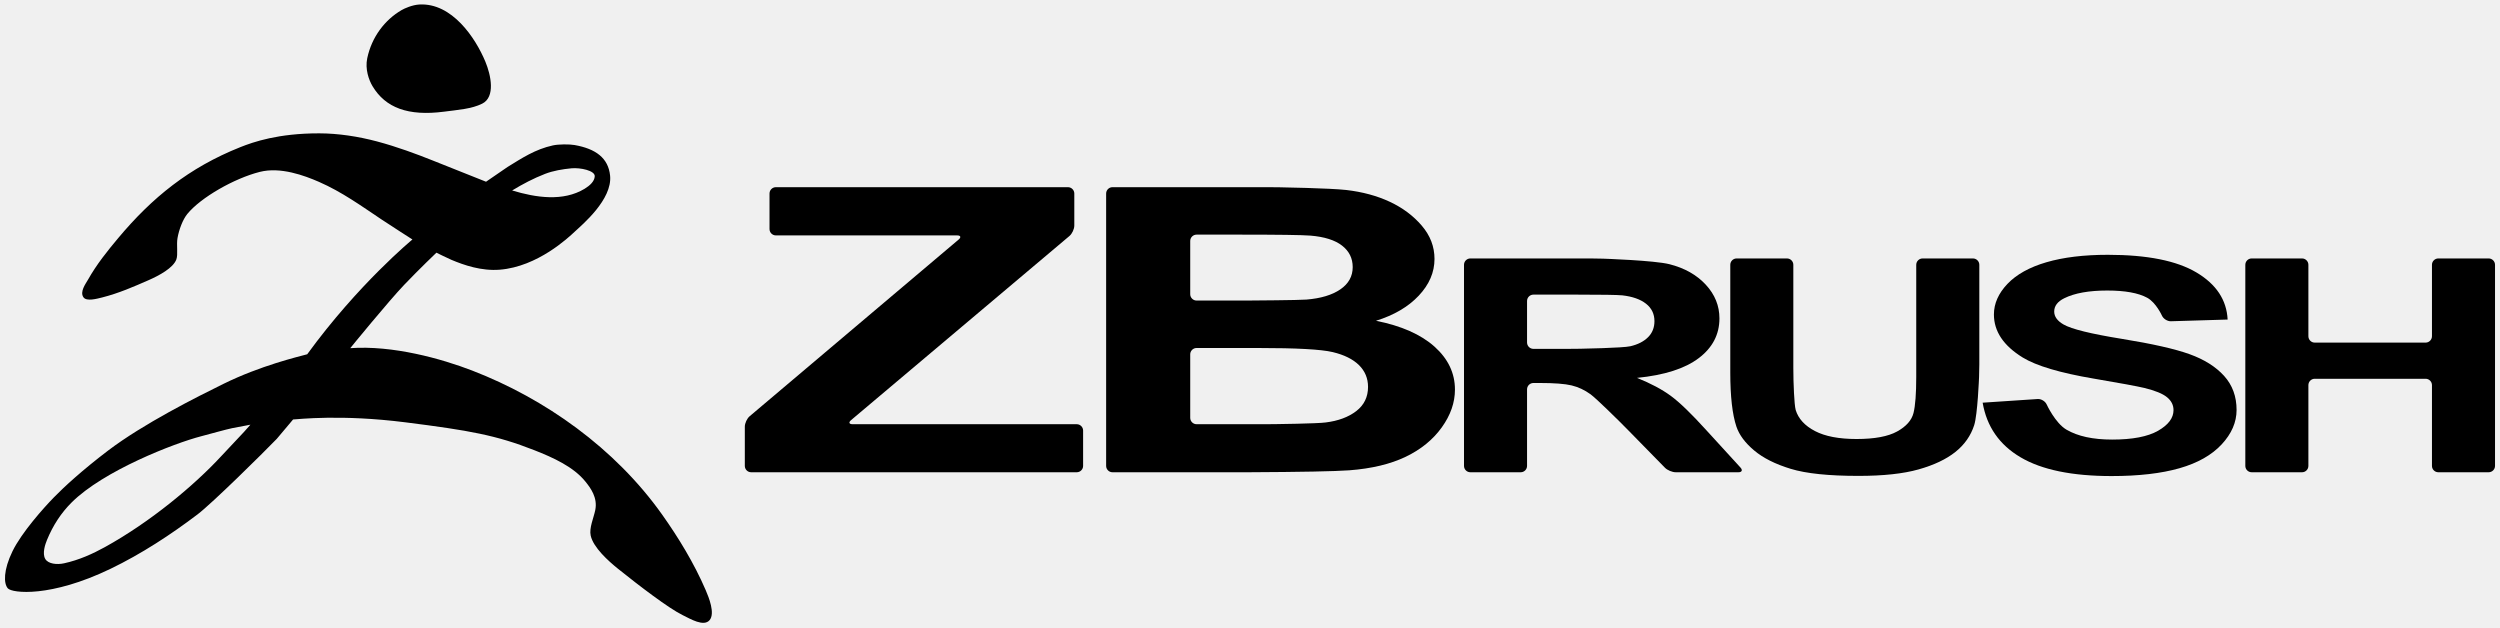
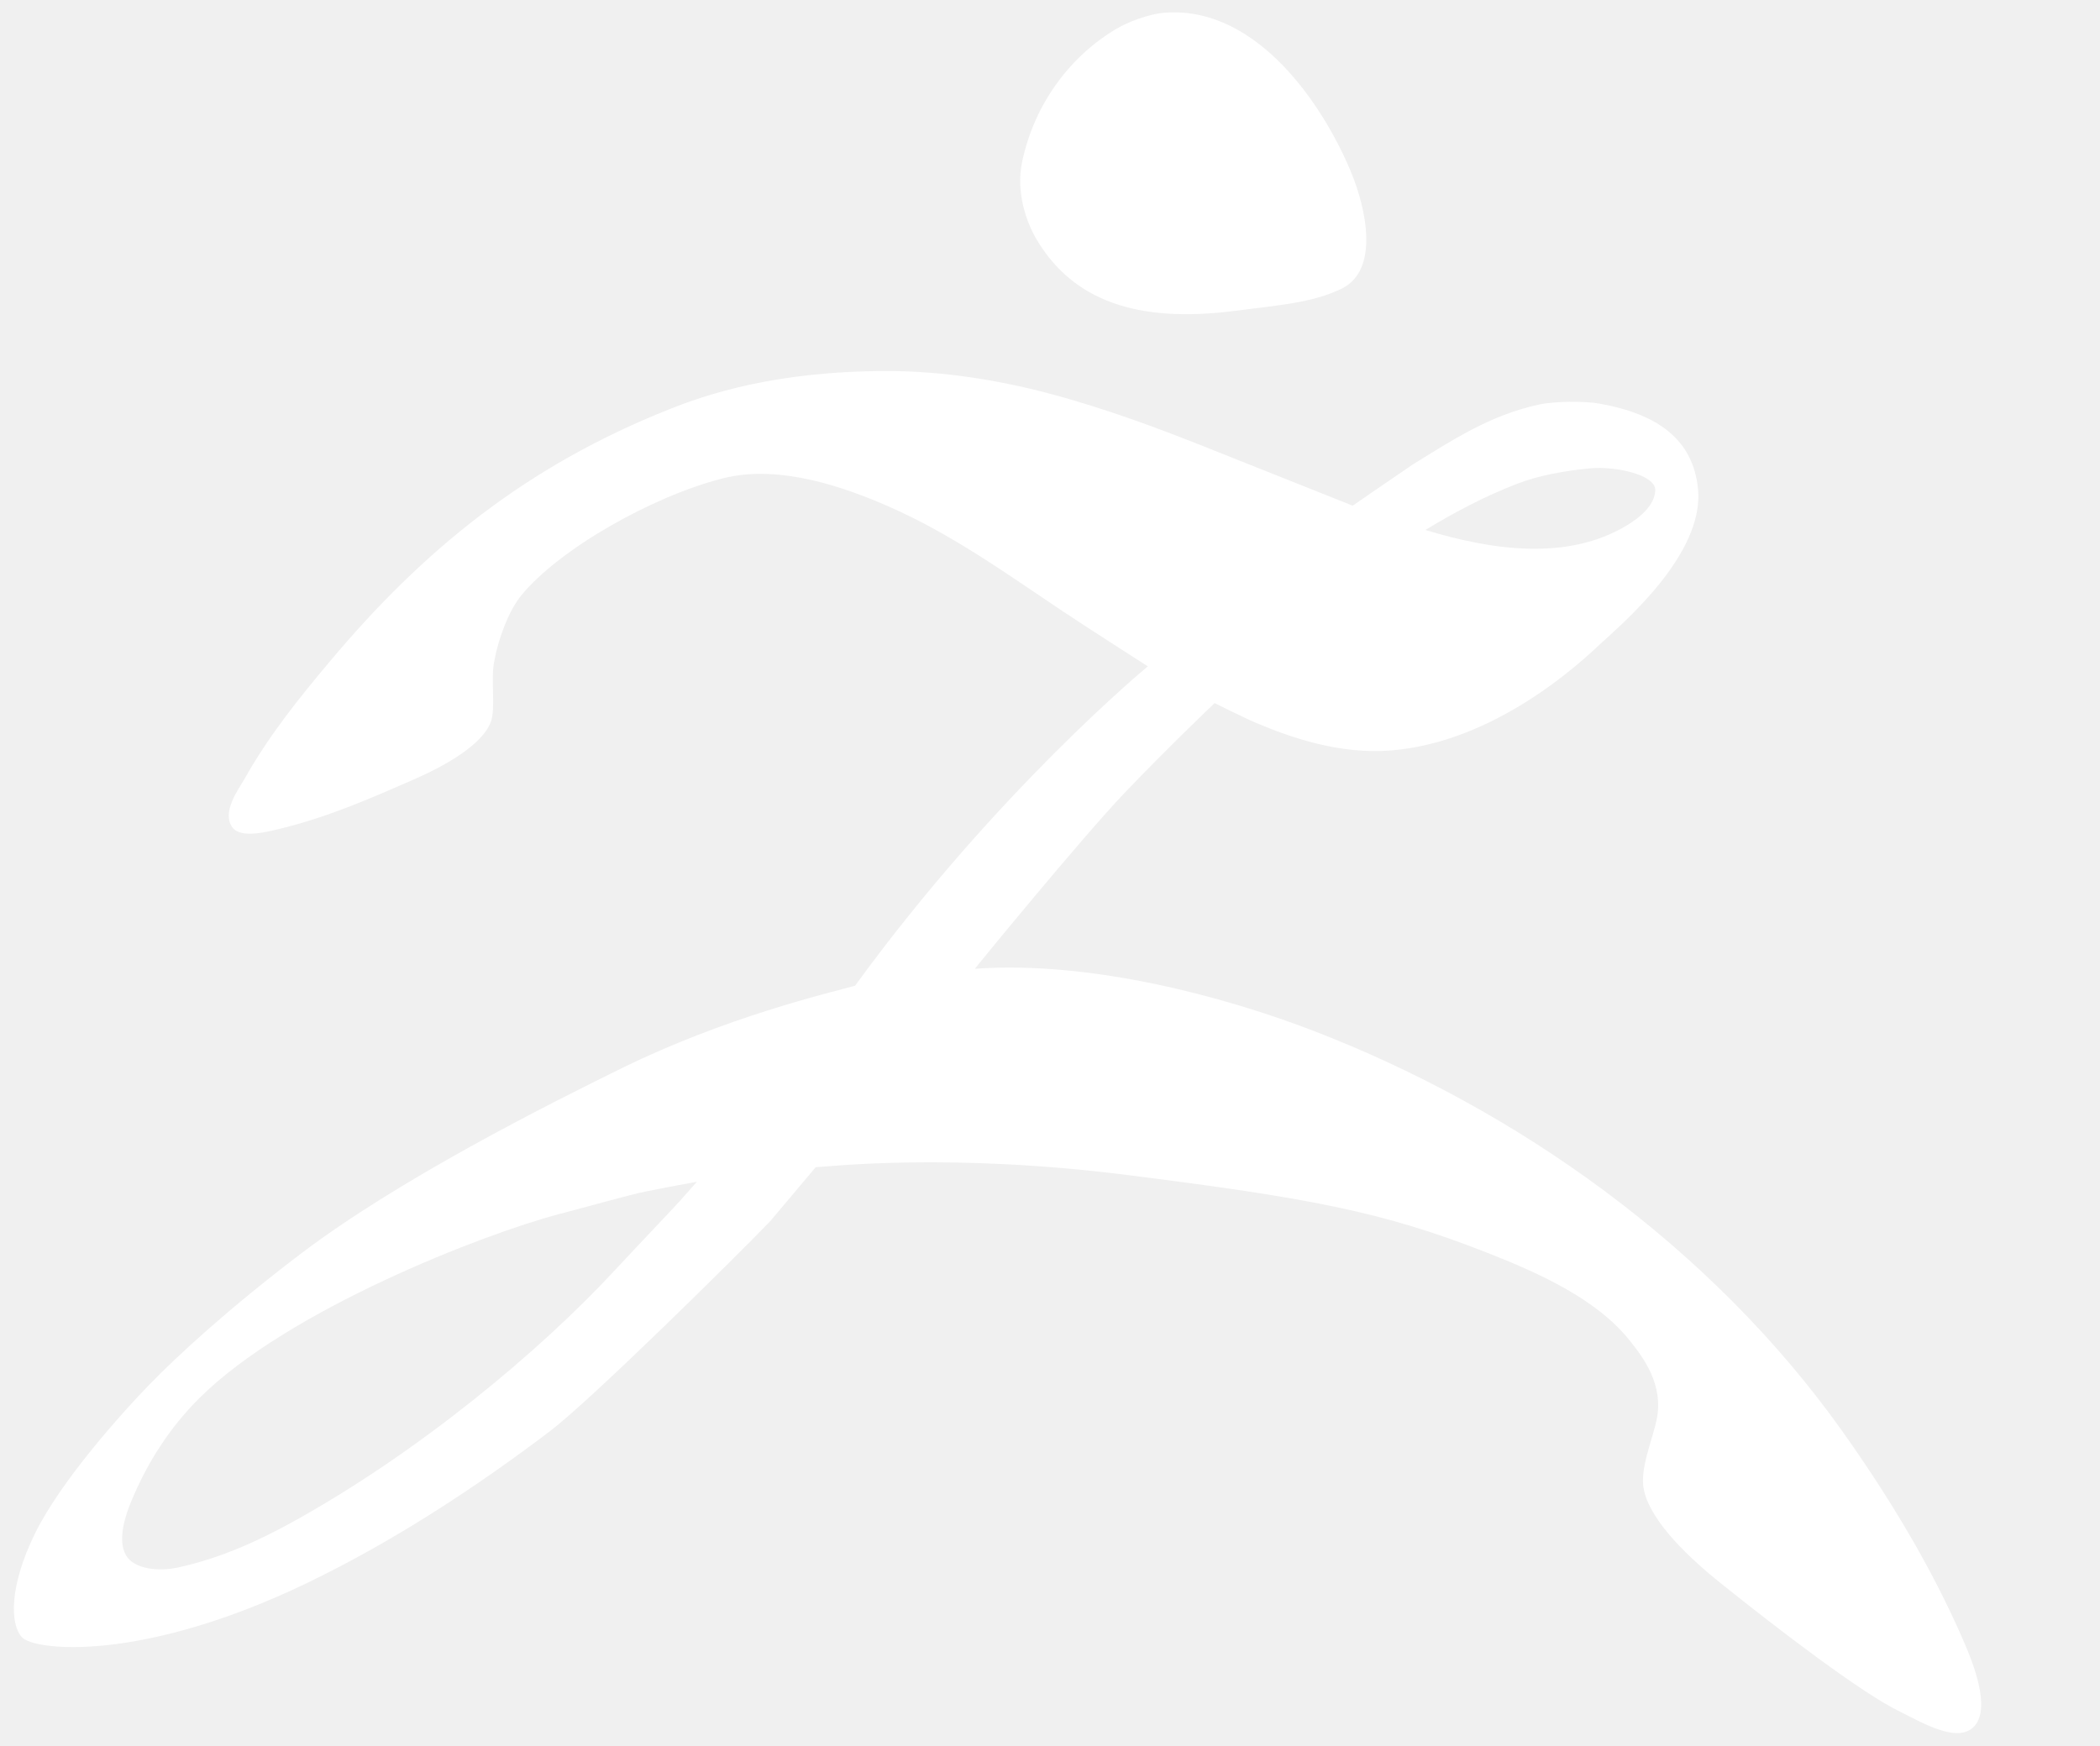
- <svg xmlns="http://www.w3.org/2000/svg" version="1.2" baseProfile="tiny" id="Layer_1" x="0px" y="0px" width="1375px" height="345px" viewBox="0 0 1375 345" overflow="scroll" xml:space="preserve">
+ <svg xmlns="http://www.w3.org/2000/svg" version="1.1" id="Layer_1" x="0px" y="0px" width="415px" height="345px" viewBox="0 0 415 345" enable-background="new 0 0 415 345" xml:space="preserve">
  <g>
-     <path d="M413.141,259.742c-1.927,0-3.493-1.577-3.493-3.49v-21.565c0-1.926,1.199-4.527,2.67-5.764l114.953-97.19   c1.466-1.241,1.095-2.258-0.829-2.258H426.73c-1.924,0-3.497-1.573-3.497-3.497v-19.538c0-1.914,1.573-3.49,3.497-3.49h160.642   c1.92,0,3.497,1.576,3.497,3.49v17.611c0,1.927-1.203,4.509-2.677,5.749L468.09,231.067c-1.473,1.241-1.102,2.251,0.824,2.251   h123.302c1.913,0,3.494,1.577,3.494,3.496v19.438c0,1.913-1.581,3.49-3.494,3.49H413.141z" />
-     <path d="M608.377,106.445c0-1.92,1.572-3.496,3.494-3.496h84.557c1.927,0,5.075,0.029,6.985,0.052c0,0,28.146,0.466,37.057,1.496   c8.904,1.037,16.873,3.194,23.893,6.472c7.036,3.282,12.901,7.653,17.578,13.101c4.689,5.459,7.037,11.577,7.037,18.351   c0,7.339-2.895,14.077-8.678,20.21c-5.775,6.129-13.613,10.726-23.507,13.795c13.953,2.776,24.69,7.516,32.185,14.219   c7.498,6.709,11.245,14.594,11.245,23.639c0,7.132-2.413,14.061-7.265,20.807c-4.838,6.731-11.451,12.122-19.839,16.146   c-8.388,4.025-18.728,6.503-31.007,7.431c-7.714,0.572-26.303,0.934-55.775,1.075h-74.467c-1.922,0-3.494-1.574-3.494-3.501   V106.445z M658.117,129.045c-1.918,0-3.494,1.571-3.494,3.489v29.271c0,1.923,1.576,3.497,3.494,3.497h23.318   c1.917,0,5.067-0.01,6.991-0.025c0,0,25.721-0.15,30.099-0.511c7.908-0.642,14.134-2.505,18.657-5.61   c4.539-3.101,6.805-7.187,6.805-12.25c0-4.85-1.953-8.782-5.854-11.818c-3.907-3.032-9.716-4.872-17.429-5.506   c-4.579-0.359-17.754-0.538-39.525-0.538H658.117z M658.117,191.399c-1.918,0-3.494,1.574-3.494,3.486v34.943   c0,1.912,1.576,3.489,3.494,3.489h35.819c1.926,0,5.059-0.017,6.985-0.036c0,0,23.743-0.282,28.223-0.932   c6.87-0.849,12.476-2.934,16.792-6.242c4.318-3.32,6.486-7.762,6.486-13.322c0-4.711-1.674-8.691-4.988-11.984   c-3.354-3.268-8.162-5.659-14.467-7.154c-6.297-1.504-19.969-2.248-41.006-2.248H658.117z" />
-     <path d="M808.689,259.742c-1.918,0-3.486-1.574-3.486-3.501V145.642c0-1.925,1.568-3.498,3.486-3.498h66.008   c1.93,0,5.072,0.058,6.993,0.121c0,0,28.204,0.939,36.518,3.048c8.325,2.113,14.978,5.868,19.974,11.272   c5.002,5.401,7.508,11.58,7.508,18.529c0,8.816-3.789,16.109-11.375,21.851c-7.57,5.755-18.891,9.375-33.971,10.87   c7.496,3.004,13.686,6.289,18.569,9.868c4.89,3.589,11.46,9.945,19.745,19.103l18.614,20.36c1.295,1.408,0.79,2.576-1.146,2.576   H921.65c-1.925,0-4.6-1.129-5.945-2.503l-20.174-20.592c-1.354-1.379-3.566-3.607-4.935-4.965c0,0-12.512-12.436-15.793-14.825   c-3.278-2.376-6.759-4.001-10.435-4.884c-3.672-0.88-9.482-1.326-17.461-1.326h-3.532c-1.915,0-3.498,1.568-3.498,3.496v42.098   c0,1.927-1.563,3.501-3.487,3.501H808.689z M839.878,188.38c0,1.93,1.583,3.496,3.498,3.496h18.665   c1.933,0,5.072-0.028,6.988-0.063c0,0,23.545-0.414,27.678-1.377c4.139-0.967,7.384-2.627,9.729-4.974   c2.35-2.347,3.512-5.298,3.512-8.83c0-3.953-1.54-7.147-4.627-9.581c-3.089-2.431-7.441-3.972-13.059-4.61   c-2.813-0.267-11.251-0.4-25.32-0.4h-23.565c-1.915,0-3.498,1.571-3.498,3.498V188.38z" />
-     <path d="M951.656,145.642c0-1.925,1.564-3.494,3.489-3.494h27.692c1.925,0,3.493,1.569,3.493,3.494v56.695   c0,1.93,0.045,5.072,0.093,6.99c0,0,0.339,13.172,1.208,16.168c1.473,4.803,5.002,8.664,10.59,11.578   c5.589,2.921,13.215,4.382,22.905,4.382c9.846,0,17.269-1.383,22.266-4.133c5.001-2.757,8.009-6.14,9.03-10.156   c1.01-4.006,1.512-10.667,1.512-19.972v-61.552c0-1.925,1.571-3.494,3.504-3.494h27.685c1.924,0,3.504,1.569,3.504,3.494v54.773   c0,1.922-0.07,5.064-0.144,6.991c0,0-0.796,20.591-2.675,26.429c-1.876,5.817-5.335,10.749-10.371,14.758   c-5.032,4.006-11.772,7.202-20.214,9.58c-8.435,2.382-19.443,3.566-33.042,3.566c-16.396,0-28.841-1.289-37.31-3.887   c-8.485-2.591-15.175-5.962-20.09-10.104c-4.931-4.142-8.179-8.488-9.729-13.037c-2.271-6.736-3.396-16.688-3.396-29.836V145.642z" />
-     <path d="M1090.455,221.476l30.254-2.015c1.924-0.126,4.139,1.196,4.942,2.951c0,0,4.692,10.264,10.907,13.902   c6.209,3.64,14.588,5.451,25.129,5.451c11.175,0,19.584-1.611,25.252-4.845c5.653-3.244,8.494-7.024,8.494-11.347   c0-2.792-1.19-5.148-3.582-7.108c-2.373-1.947-6.528-3.645-12.459-5.092c-4.071-0.957-13.327-2.678-27.778-5.125   c-18.599-3.15-31.636-7.032-39.141-11.631c-10.542-6.486-15.82-14.359-15.82-23.674c0-5.982,2.491-11.592,7.442-16.797   c4.971-5.217,12.113-9.189,21.446-11.913c9.338-2.73,20.603-4.093,33.801-4.093c21.562,0,37.789,3.231,48.685,9.706   c10.906,6.469,16.626,15.106,17.17,25.909l-31.19,0.934c-1.919,0.062-4.136-1.323-4.926-3.075c0,0-3.24-7.202-8.12-9.847   c-4.883-2.652-12.204-3.974-21.966-3.974c-10.08,0-17.97,1.417-23.673,4.25c-3.67,1.821-5.51,4.252-5.51,7.307   c0,2.778,1.724,5.156,5.163,7.13c4.367,2.511,14.992,5.138,31.862,7.862c16.886,2.727,29.361,5.55,37.44,8.461   c8.08,2.912,14.411,6.898,18.989,11.951c4.567,5.055,6.851,11.295,6.851,18.734c0,6.738-2.74,13.046-8.202,18.925   c-5.473,5.889-13.2,10.256-23.198,13.119c-9.999,2.86-22.462,4.303-37.376,4.303c-21.723,0-38.396-3.448-50.032-10.323   C1099.663,244.648,1092.709,234.631,1090.455,221.476" />
-     <path d="M1238.426,259.742c-1.93,0-3.498-1.577-3.498-3.49v-110.61c0-1.925,1.568-3.498,3.498-3.498h27.692   c1.93,0,3.496,1.573,3.496,3.498v39.291c0,1.924,1.568,3.502,3.495,3.502h60.972c1.918,0,3.495-1.578,3.495-3.502v-39.291   c0-1.925,1.572-3.498,3.496-3.498h27.687c1.932,0,3.501,1.573,3.501,3.498v110.61c0,1.913-1.569,3.49-3.501,3.49h-27.687   c-1.924,0-3.496-1.577-3.496-3.49v-44.434c0-1.924-1.577-3.495-3.495-3.495h-60.972c-1.927,0-3.495,1.571-3.495,3.495v44.434   c0,1.913-1.566,3.49-3.496,3.49H1238.426z" />
-     <path fill-rule="evenodd" d="M230.631,2.479c17.974-1.022,30.89,18.38,36.307,31.407c3.087,7.408,5.669,19.487-1.774,23.15   c-5.816,2.868-12.776,3.314-21.009,4.392c-19.656,2.555-32.153-2.137-39.264-14.03c-2.04-3.407-4.174-9.413-2.907-15.377   c2.478-11.767,9.751-21.142,18.848-26.443C222.527,4.583,226.779,2.699,230.631,2.479" />
-     <path d="M175.555,73.338c10.53,0.017,21.536,1.723,31.792,4.448c11.222,2.992,21.772,6.947,30.615,10.472   c16.941,6.76,29.359,11.694,29.359,11.694s8.555-5.91,11.816-8.108c7.896-4.861,15.245-9.758,24.978-11.878   c3.148-0.683,9.012-0.711,11.946-0.19c11.524,2.051,18.519,7.068,19.494,16.845c1.322,13.14-15.456,27.048-19.402,30.754   c-3.53,3.308-20.448,19.289-41.254,20.958c-10.125,0.819-19.697-2.515-26.584-5.408c-2.299-0.969-8.286-3.952-8.286-3.952   s-9.247,8.803-17.734,17.693c-8.528,8.927-29.653,34.774-29.653,34.825c23.315-1.676,50.092,5.764,67.072,12.32   c39.933,15.424,78.464,42.565,104.5,79.271c8.938,12.619,17.463,26.542,23.917,41.482c1.769,4.104,5.258,12.798,2.151,16.508   c-3.222,3.837-10.644-0.717-14.825-2.754c-7.604-3.69-23.806-16.072-35.515-25.462c-5.353-4.301-13.622-11.73-15.063-18.291   c-0.915-4.201,1.632-9.691,2.511-13.996c1.413-6.884-2.602-12.202-5.38-15.663c-6.52-8.131-17.7-13.209-28.217-17.331   c-20.877-8.207-35.512-10.828-70.904-15.308c-35.387-4.478-59.074-1.658-61.696-1.555c-2.727,3.239-6.233,7.408-8.962,10.647   c-7.529,7.804-35.542,35.465-43.643,41.604c-14.49,10.978-30.679,21.625-47.822,29.893c-32.998,15.907-54.045,13.394-56.44,10.758   c-2.388-2.632-2.48-10.125,2.545-20.42C11.942,292.814,24,279.352,29.56,273.64c5.55-5.725,15.867-15.192,29.888-25.828   c19.372-14.707,48.836-29.51,63.488-36.703c20.441-10.047,40.899-14.871,46.034-16.262c28.102-38.622,57.866-63.132,57.866-63.132   s-11.939-7.634-16.979-11c-10.969-7.324-21.777-15.167-34.432-20.687c-7.968-3.47-21.131-8.375-32.524-5.491   c-14.021,3.542-32.48,14.068-39.889,23.156c-2.466,3.019-4.555,8.54-5.38,13.239c-0.659,3.709,0.361,9.116-0.64,11.778   c-1.758,4.668-9.371,8.8-15.3,11.4c-8.057,3.526-16.333,7.167-25.513,9.493c-3.095,0.779-8.551,2.251-10.238-0.038   c-2.239-3.04,1.247-7.598,2.432-9.693c4.817-8.549,10.601-15.721,16.696-22.994c18.576-22.159,38.798-38.674,67.194-49.979   C139.39,78.063,153.073,73.306,175.555,73.338 M314.304,92.567c-4.838,0.455-10.148,1.359-14.517,3.064   c-6.452,2.508-12.192,5.549-18.108,9.122c13.05,3.964,28.06,6.216,39.853-0.924c2.869-1.742,5.455-4.091,5.579-6.881   C327.257,93.803,319.135,92.116,314.304,92.567 M137.722,233.584c0,0-6.536,1.196-10.047,1.91   c-3.505,0.72-11.601,3.035-17.027,4.446c-14.848,3.851-53.779,18.961-71.287,36.447c-5.713,5.704-10.198,12.508-13.525,20.613   c-0.913,2.224-2.765,7.381-0.904,10.48c1.585,2.636,6.29,3.217,10.324,2.333c8.286-1.815,15.755-5.227,22.403-8.889   c24.983-13.782,48.977-33.793,63.883-49.884c4.827-5.214,11.007-11.644,12.754-13.588   C136.046,235.494,137.722,233.584,137.722,233.584" />
+     <path fill="#FFFFFF" d="M230.631,2.479c17.975-1.022,30.891,18.38,36.308,31.407c3.087,7.408,5.669,19.487-1.774,23.15   c-5.815,2.868-12.775,3.314-21.009,4.392c-19.656,2.555-32.153-2.137-39.264-14.03c-2.04-3.407-4.175-9.413-2.907-15.377   c2.478-11.767,9.751-21.142,18.848-26.443C222.527,4.583,226.779,2.699,230.631,2.479" />
+     <path fill="#FFFFFF" d="M175.555,73.338c10.529,0.017,21.535,1.723,31.792,4.448c11.222,2.992,21.771,6.947,30.614,10.472   c16.941,6.76,29.359,11.694,29.359,11.694s8.555-5.91,11.816-8.108c7.896-4.861,15.244-9.758,24.978-11.878   c3.148-0.683,9.012-0.711,11.946-0.19c11.523,2.051,18.519,7.068,19.494,16.845c1.321,13.14-15.456,27.048-19.402,30.754   c-3.53,3.308-20.448,19.289-41.254,20.958c-10.125,0.819-19.697-2.515-26.584-5.408c-2.299-0.969-8.286-3.952-8.286-3.952   s-9.247,8.803-17.734,17.693c-8.527,8.927-29.652,34.773-29.652,34.825c23.314-1.677,50.092,5.764,67.071,12.319   c39.934,15.424,78.465,42.565,104.5,79.271c8.938,12.619,17.464,26.542,23.917,41.482c1.77,4.104,5.259,12.798,2.151,16.508   c-3.222,3.837-10.644-0.718-14.825-2.754c-7.604-3.69-23.806-16.072-35.515-25.463c-5.354-4.301-13.622-11.729-15.063-18.291   c-0.915-4.201,1.632-9.69,2.512-13.996c1.412-6.883-2.603-12.201-5.381-15.662c-6.52-8.131-17.699-13.209-28.217-17.331   c-20.877-8.207-35.512-10.828-70.903-15.308c-35.388-4.479-59.074-1.658-61.696-1.556c-2.728,3.239-6.233,7.408-8.962,10.647   c-7.529,7.804-35.542,35.465-43.644,41.604c-14.489,10.979-30.679,21.625-47.821,29.893C27.768,328.763,6.72,326.25,4.326,323.614   c-2.388-2.632-2.48-10.125,2.545-20.42c5.071-10.38,17.129-23.843,22.689-29.554c5.55-5.726,15.866-15.192,29.888-25.828   c19.372-14.707,48.836-29.511,63.488-36.703c20.44-10.047,40.898-14.871,46.034-16.262c28.102-38.623,57.865-63.133,57.865-63.133   s-11.938-7.634-16.979-11c-10.969-7.324-21.777-15.167-34.433-20.687c-7.968-3.47-21.131-8.375-32.523-5.491   c-14.021,3.542-32.48,14.068-39.889,23.156c-2.467,3.019-4.556,8.54-5.381,13.239c-0.658,3.709,0.361,9.116-0.64,11.778   c-1.758,4.668-9.371,8.8-15.3,11.4c-8.058,3.526-16.333,7.167-25.513,9.493c-3.096,0.779-8.552,2.251-10.238-0.038   c-2.239-3.04,1.247-7.598,2.432-9.693c4.817-8.549,10.602-15.721,16.696-22.994c18.576-22.159,38.798-38.674,67.194-49.979   C139.39,78.063,153.073,73.306,175.555,73.338 M314.304,92.567c-4.839,0.455-10.148,1.359-14.518,3.064   c-6.452,2.508-12.191,5.549-18.107,9.122c13.05,3.964,28.06,6.216,39.853-0.924c2.869-1.742,5.455-4.091,5.579-6.881   C327.257,93.803,319.135,92.116,314.304,92.567 M137.722,233.584c0,0-6.536,1.195-10.048,1.91   c-3.505,0.72-11.601,3.035-17.026,4.445C95.8,243.791,56.869,258.9,39.361,276.387c-5.713,5.704-10.198,12.508-13.525,20.613   c-0.913,2.224-2.765,7.381-0.903,10.48c1.585,2.636,6.29,3.217,10.323,2.333c8.286-1.815,15.756-5.228,22.403-8.89   c24.983-13.781,48.978-33.793,63.883-49.884c4.827-5.214,11.007-11.644,12.754-13.588   C136.046,235.494,137.722,233.584,137.722,233.584" />
  </g>
</svg>
